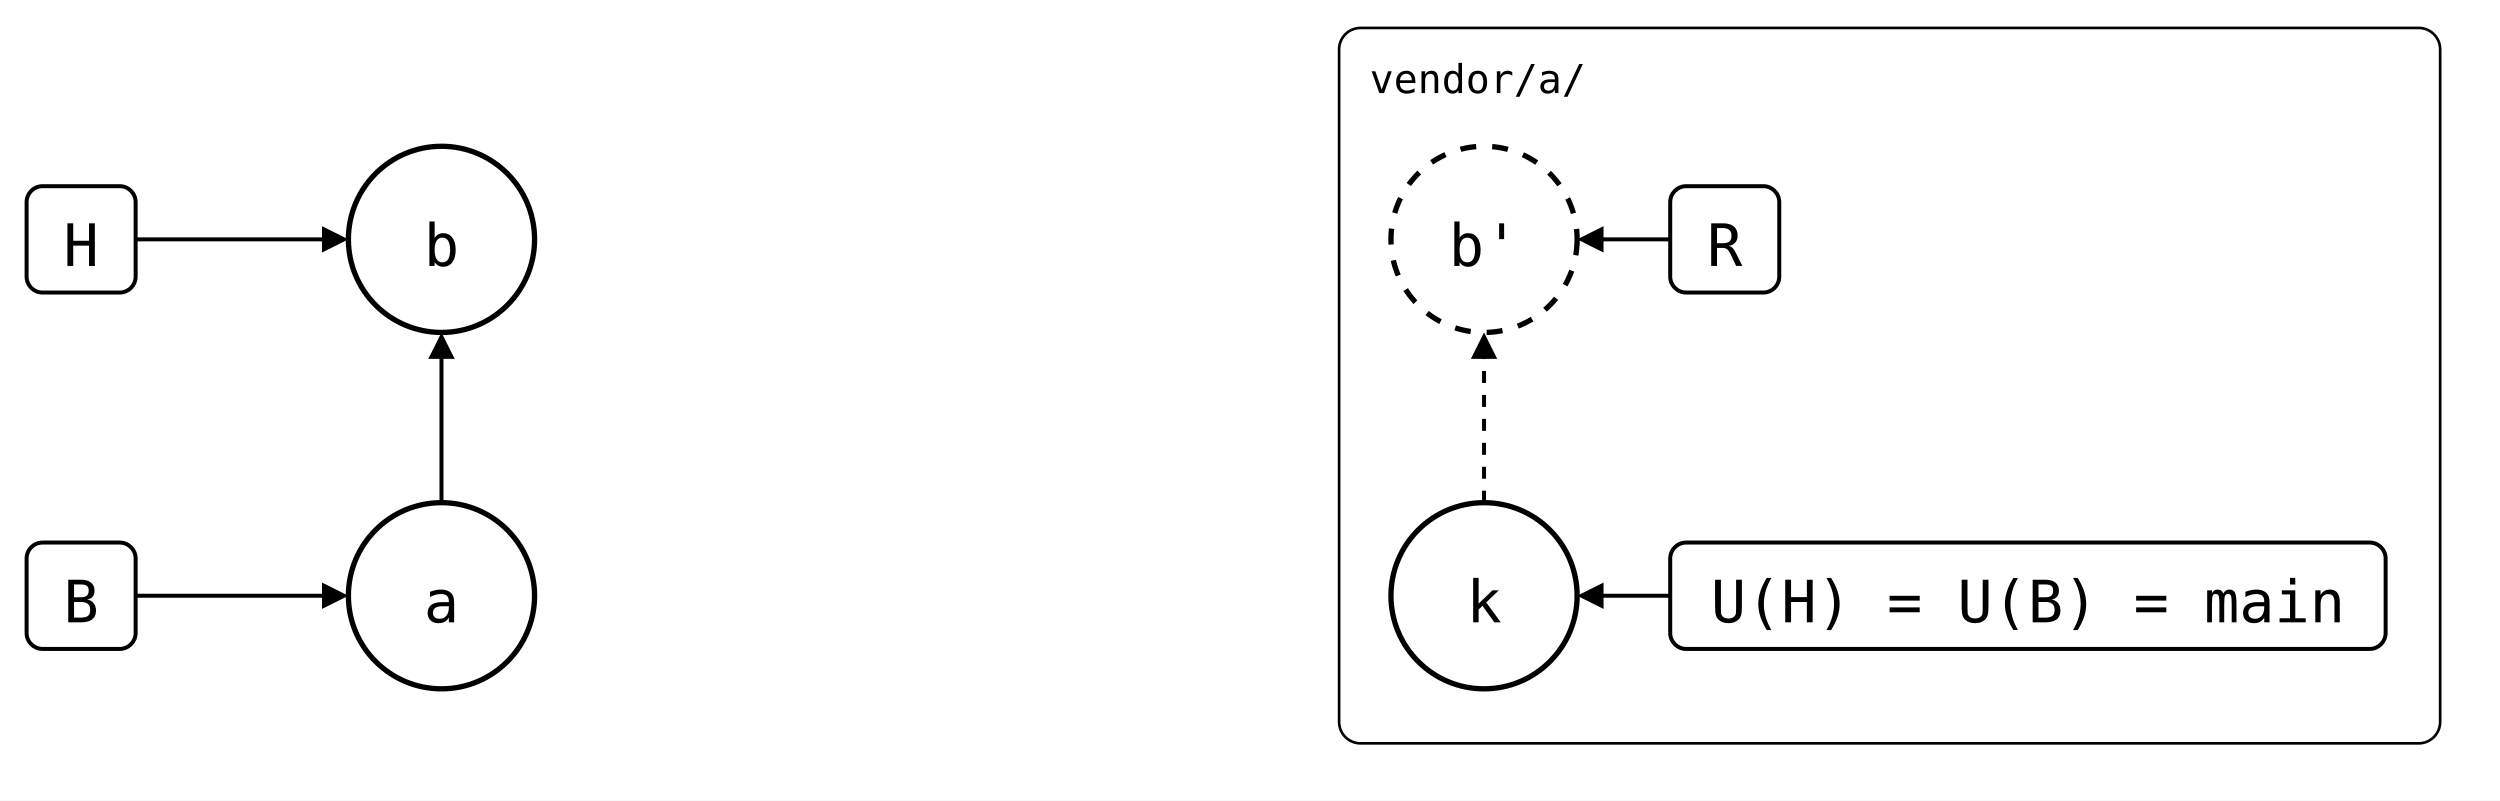
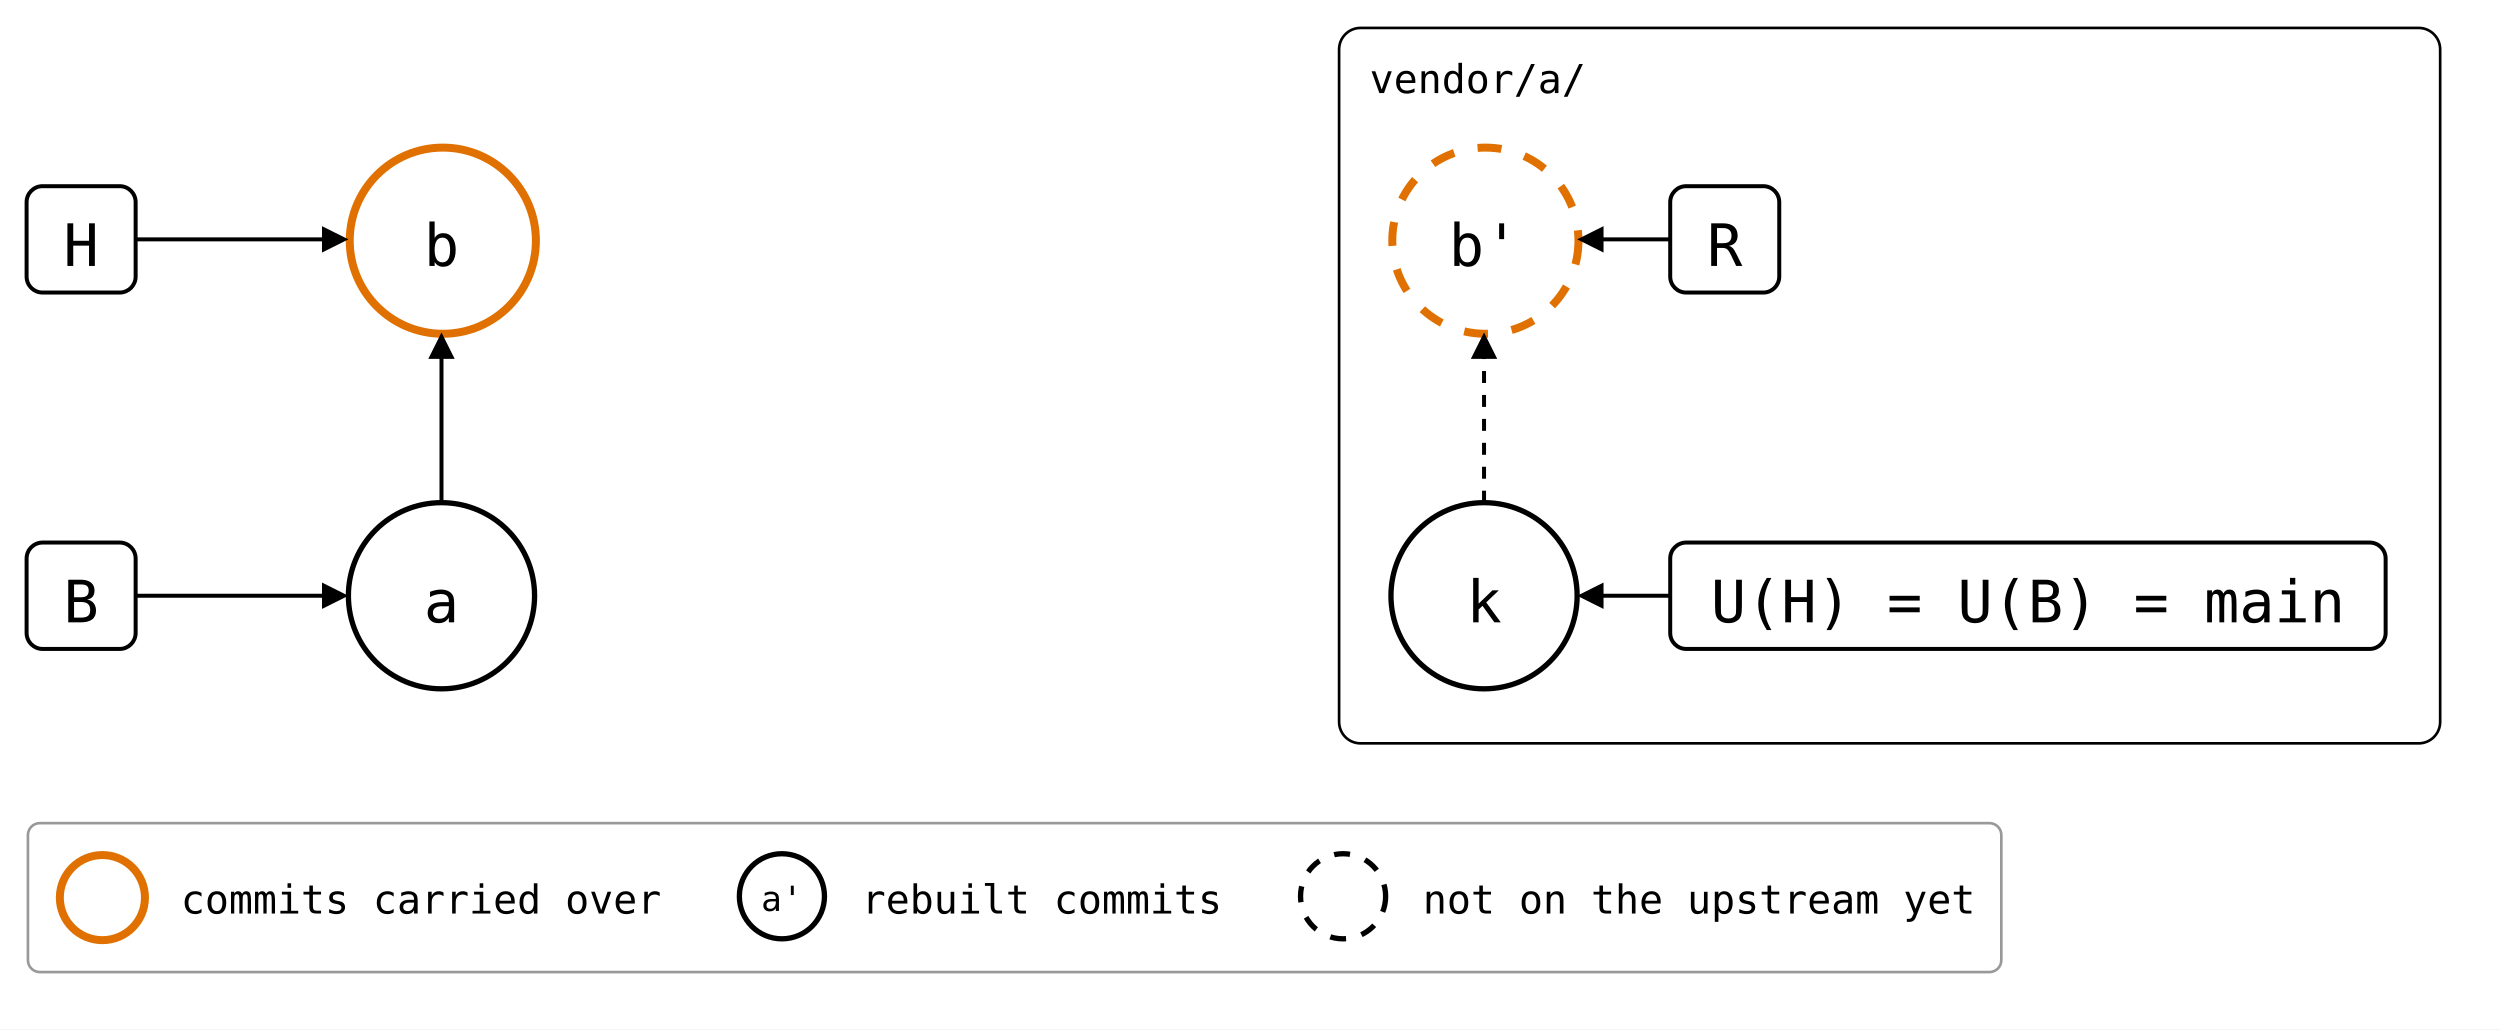
- <svg xmlns="http://www.w3.org/2000/svg" style="background: #ffffff; background-color: light-dark(#ffffff, #121212); color-scheme: light dark;" version="1.1" width="940px" height="301px" viewBox="0 0 940 301" id="ge-svg-Y9thtzAv_x3-XzxBSjoH" content="&lt;mxfile host=&quot;Electron&quot;&gt;&#10;  &lt;diagram name=&quot;feature-branch-from-main&quot; id=&quot;feature-branch-from-main&quot;&gt;&#10;    &lt;mxGraphModel grid=&quot;0&quot; gridSize=&quot;10&quot; guides=&quot;1&quot; tooltips=&quot;1&quot; connect=&quot;1&quot; arrows=&quot;1&quot; fold=&quot;0&quot; page=&quot;0&quot; pageScale=&quot;1&quot; pageWidth=&quot;850&quot; pageHeight=&quot;1100&quot; background=&quot;#ffffff&quot; math=&quot;0&quot; shadow=&quot;0&quot;&gt;&#10;      &lt;root&gt;&#10;        &lt;mxCell id=&quot;0&quot; /&gt;&#10;        &lt;mxCell id=&quot;1&quot; parent=&quot;0&quot; /&gt;&#10;        &lt;mxCell id=&quot;lane&quot; parent=&quot;1&quot; style=&quot;rounded=1;arcSize=3;fillColor=none;strokeWidth=1;fontSize=15;verticalAlign=top;align=left;spacingLeft=10;spacingTop=4;fontFamily=Roboto Mono,monospace;&quot; value=&quot;vendor/a/&quot; vertex=&quot;1&quot;&gt;&#10;          &lt;mxGeometry height=&quot;269&quot; width=&quot;414&quot; x=&quot;601&quot; y=&quot;29&quot; as=&quot;geometry&quot; /&gt;&#10;        &lt;/mxCell&gt;&#10;        &lt;mxCell id=&quot;a&quot; parent=&quot;1&quot; style=&quot;ellipse;aspect=fixed;strokeWidth=2;fontSize=22;fontFamily=Roboto Mono,monospace;&quot; value=&quot;a&quot; vertex=&quot;1&quot;&gt;&#10;          &lt;mxGeometry height=&quot;70&quot; width=&quot;70&quot; x=&quot;229&quot; y=&quot;208&quot; as=&quot;geometry&quot; /&gt;&#10;        &lt;/mxCell&gt;&#10;        &lt;mxCell id=&quot;b&quot; parent=&quot;1&quot; style=&quot;ellipse;aspect=fixed;strokeWidth=2;fontSize=22;fontFamily=Roboto Mono,monospace;&quot; value=&quot;b&quot; vertex=&quot;1&quot;&gt;&#10;          &lt;mxGeometry height=&quot;70&quot; width=&quot;70&quot; x=&quot;229&quot; y=&quot;74&quot; as=&quot;geometry&quot; /&gt;&#10;        &lt;/mxCell&gt;&#10;        &lt;mxCell id=&quot;k&quot; parent=&quot;1&quot; style=&quot;ellipse;aspect=fixed;strokeWidth=2;fontSize=22;fontFamily=Roboto Mono,monospace;&quot; value=&quot;k&quot; vertex=&quot;1&quot;&gt;&#10;          &lt;mxGeometry height=&quot;70&quot; width=&quot;70&quot; x=&quot;621&quot; y=&quot;208&quot; as=&quot;geometry&quot; /&gt;&#10;        &lt;/mxCell&gt;&#10;        &lt;mxCell id=&quot;b_&quot; parent=&quot;1&quot; style=&quot;ellipse;aspect=fixed;strokeWidth=2;fontSize=22;fontFamily=Roboto Mono,monospace;dashed=1;&quot; value=&quot;b&amp;#39;&quot; vertex=&quot;1&quot;&gt;&#10;          &lt;mxGeometry height=&quot;70&quot; width=&quot;70&quot; x=&quot;621&quot; y=&quot;74&quot; as=&quot;geometry&quot; /&gt;&#10;        &lt;/mxCell&gt;&#10;        &lt;mxCell id=&quot;box0&quot; parent=&quot;1&quot; style=&quot;rounded=1;strokeWidth=1.5;fontSize=22;fontFamily=Roboto Mono,monospace;&quot; value=&quot;H&quot; vertex=&quot;1&quot;&gt;&#10;          &lt;mxGeometry height=&quot;40&quot; width=&quot;41&quot; x=&quot;108&quot; y=&quot;89&quot; as=&quot;geometry&quot; /&gt;&#10;        &lt;/mxCell&gt;&#10;        &lt;mxCell id=&quot;e0&quot; edge=&quot;1&quot; parent=&quot;1&quot; source=&quot;box0&quot; style=&quot;endArrow=block;endFill=1;html=1;strokeWidth=1.5;rounded=0;&quot; target=&quot;b&quot;&gt;&#10;          &lt;mxGeometry relative=&quot;1&quot; as=&quot;geometry&quot; /&gt;&#10;        &lt;/mxCell&gt;&#10;        &lt;mxCell id=&quot;box1&quot; parent=&quot;1&quot; style=&quot;rounded=1;strokeWidth=1.5;fontSize=22;fontFamily=Roboto Mono,monospace;&quot; value=&quot;B&quot; vertex=&quot;1&quot;&gt;&#10;          &lt;mxGeometry height=&quot;40&quot; width=&quot;41&quot; x=&quot;108&quot; y=&quot;223&quot; as=&quot;geometry&quot; /&gt;&#10;        &lt;/mxCell&gt;&#10;        &lt;mxCell id=&quot;e1&quot; edge=&quot;1&quot; parent=&quot;1&quot; source=&quot;box1&quot; style=&quot;endArrow=block;endFill=1;html=1;strokeWidth=1.5;rounded=0;&quot; target=&quot;a&quot;&gt;&#10;          &lt;mxGeometry relative=&quot;1&quot; as=&quot;geometry&quot; /&gt;&#10;        &lt;/mxCell&gt;&#10;        &lt;mxCell id=&quot;box2&quot; parent=&quot;1&quot; style=&quot;rounded=1;strokeWidth=1.5;fontSize=22;fontFamily=Roboto Mono,monospace;&quot; value=&quot;U(H) = U(B) = main&quot; vertex=&quot;1&quot;&gt;&#10;          &lt;mxGeometry height=&quot;40&quot; width=&quot;269&quot; x=&quot;726&quot; y=&quot;223&quot; as=&quot;geometry&quot; /&gt;&#10;        &lt;/mxCell&gt;&#10;        &lt;mxCell id=&quot;e2&quot; edge=&quot;1&quot; parent=&quot;1&quot; source=&quot;box2&quot; style=&quot;endArrow=block;endFill=1;html=1;strokeWidth=1.5;rounded=0;&quot; target=&quot;k&quot;&gt;&#10;          &lt;mxGeometry relative=&quot;1&quot; as=&quot;geometry&quot; /&gt;&#10;        &lt;/mxCell&gt;&#10;        &lt;mxCell id=&quot;box3&quot; parent=&quot;1&quot; style=&quot;rounded=1;strokeWidth=1.5;fontSize=22;fontFamily=Roboto Mono,monospace;&quot; value=&quot;R&quot; vertex=&quot;1&quot;&gt;&#10;          &lt;mxGeometry height=&quot;40&quot; width=&quot;41&quot; x=&quot;726&quot; y=&quot;89&quot; as=&quot;geometry&quot; /&gt;&#10;        &lt;/mxCell&gt;&#10;        &lt;mxCell id=&quot;e3&quot; edge=&quot;1&quot; parent=&quot;1&quot; source=&quot;box3&quot; style=&quot;endArrow=block;endFill=1;html=1;strokeWidth=1.5;rounded=0;&quot; target=&quot;b_&quot;&gt;&#10;          &lt;mxGeometry relative=&quot;1&quot; as=&quot;geometry&quot; /&gt;&#10;        &lt;/mxCell&gt;&#10;        &lt;mxCell id=&quot;e4&quot; edge=&quot;1&quot; parent=&quot;1&quot; source=&quot;a&quot; style=&quot;endArrow=block;endFill=1;html=1;strokeWidth=1.5;rounded=0;&quot; target=&quot;b&quot;&gt;&#10;          &lt;mxGeometry relative=&quot;1&quot; as=&quot;geometry&quot; /&gt;&#10;        &lt;/mxCell&gt;&#10;        &lt;mxCell id=&quot;e5&quot; edge=&quot;1&quot; parent=&quot;1&quot; source=&quot;k&quot; style=&quot;endArrow=block;endFill=1;html=1;strokeWidth=1.5;rounded=0;dashed=1;&quot; target=&quot;b_&quot;&gt;&#10;          &lt;mxGeometry relative=&quot;1&quot; as=&quot;geometry&quot; /&gt;&#10;        &lt;/mxCell&gt;&#10;      &lt;/root&gt;&#10;    &lt;/mxGraphModel&gt;&#10;  &lt;/diagram&gt;&#10;&lt;/mxfile&gt;&#10;">
-   <style type="text/css">@supports (color: light-dark(#000, #fff)) { #ge-svg-Y9thtzAv_x3-XzxBSjoH { --ge-adaptive-bg: light-dark(#ffffff, var(--ge-dark-color, #121212)); } }</style>
+ <svg xmlns="http://www.w3.org/2000/svg" style="background: #ffffff; background-color: light-dark(#ffffff, #121212); color-scheme: light dark;" version="1.1" width="940px" height="387px" viewBox="0 0 940 387" id="ge-svg-Wd2hbKtOLn8FSQrNa6Vp" content="&lt;mxfile host=&quot;Electron&quot;&gt;&#10;  &lt;diagram name=&quot;feature-branch-from-main&quot; id=&quot;feature-branch-from-main&quot;&gt;&#10;    &lt;mxGraphModel grid=&quot;0&quot; gridSize=&quot;10&quot; guides=&quot;1&quot; tooltips=&quot;1&quot; connect=&quot;1&quot; arrows=&quot;1&quot; fold=&quot;0&quot; page=&quot;0&quot; pageScale=&quot;1&quot; pageWidth=&quot;850&quot; pageHeight=&quot;1100&quot; background=&quot;#ffffff&quot; math=&quot;0&quot; shadow=&quot;0&quot;&gt;&#10;      &lt;root&gt;&#10;        &lt;mxCell id=&quot;0&quot; /&gt;&#10;        &lt;mxCell id=&quot;1&quot; parent=&quot;0&quot; /&gt;&#10;        &lt;mxCell id=&quot;lane&quot; parent=&quot;1&quot; style=&quot;rounded=1;arcSize=3;fillColor=none;strokeWidth=1;fontSize=15;verticalAlign=top;align=left;spacingLeft=10;spacingTop=4;fontFamily=Roboto Mono,monospace;&quot; value=&quot;vendor/a/&quot; vertex=&quot;1&quot;&gt;&#10;          &lt;mxGeometry height=&quot;269&quot; width=&quot;414&quot; x=&quot;601&quot; y=&quot;29&quot; as=&quot;geometry&quot; /&gt;&#10;        &lt;/mxCell&gt;&#10;        &lt;mxCell id=&quot;a&quot; parent=&quot;1&quot; style=&quot;ellipse;aspect=fixed;strokeWidth=2;fontSize=22;fontFamily=Roboto Mono,monospace;&quot; value=&quot;a&quot; vertex=&quot;1&quot;&gt;&#10;          &lt;mxGeometry height=&quot;70&quot; width=&quot;70&quot; x=&quot;229&quot; y=&quot;208&quot; as=&quot;geometry&quot; /&gt;&#10;        &lt;/mxCell&gt;&#10;        &lt;mxCell id=&quot;b&quot; parent=&quot;1&quot; style=&quot;ellipse;aspect=fixed;fontSize=22;fontFamily=Roboto Mono,monospace;strokeColor=#E07000;strokeWidth=3;&quot; value=&quot;b&quot; vertex=&quot;1&quot;&gt;&#10;          &lt;mxGeometry height=&quot;70&quot; width=&quot;70&quot; x=&quot;229&quot; y=&quot;74&quot; as=&quot;geometry&quot; /&gt;&#10;        &lt;/mxCell&gt;&#10;        &lt;mxCell id=&quot;k&quot; parent=&quot;1&quot; style=&quot;ellipse;aspect=fixed;strokeWidth=2;fontSize=22;fontFamily=Roboto Mono,monospace;&quot; value=&quot;k&quot; vertex=&quot;1&quot;&gt;&#10;          &lt;mxGeometry height=&quot;70&quot; width=&quot;70&quot; x=&quot;621&quot; y=&quot;208&quot; as=&quot;geometry&quot; /&gt;&#10;        &lt;/mxCell&gt;&#10;        &lt;mxCell id=&quot;b_&quot; parent=&quot;1&quot; style=&quot;ellipse;aspect=fixed;fontSize=22;fontFamily=Roboto Mono,monospace;dashed=1;strokeColor=#E07000;strokeWidth=3;&quot; value=&quot;b&amp;#39;&quot; vertex=&quot;1&quot;&gt;&#10;          &lt;mxGeometry height=&quot;70&quot; width=&quot;70&quot; x=&quot;621&quot; y=&quot;74&quot; as=&quot;geometry&quot; /&gt;&#10;        &lt;/mxCell&gt;&#10;        &lt;mxCell id=&quot;box0&quot; parent=&quot;1&quot; style=&quot;rounded=1;strokeWidth=1.5;fontSize=22;fontFamily=Roboto Mono,monospace;&quot; value=&quot;H&quot; vertex=&quot;1&quot;&gt;&#10;          &lt;mxGeometry height=&quot;40&quot; width=&quot;41&quot; x=&quot;108&quot; y=&quot;89&quot; as=&quot;geometry&quot; /&gt;&#10;        &lt;/mxCell&gt;&#10;        &lt;mxCell id=&quot;e0&quot; edge=&quot;1&quot; parent=&quot;1&quot; source=&quot;box0&quot; style=&quot;endArrow=block;endFill=1;html=1;strokeWidth=1.5;rounded=0;&quot; target=&quot;b&quot;&gt;&#10;          &lt;mxGeometry relative=&quot;1&quot; as=&quot;geometry&quot; /&gt;&#10;        &lt;/mxCell&gt;&#10;        &lt;mxCell id=&quot;box1&quot; parent=&quot;1&quot; style=&quot;rounded=1;strokeWidth=1.5;fontSize=22;fontFamily=Roboto Mono,monospace;&quot; value=&quot;B&quot; vertex=&quot;1&quot;&gt;&#10;          &lt;mxGeometry height=&quot;40&quot; width=&quot;41&quot; x=&quot;108&quot; y=&quot;223&quot; as=&quot;geometry&quot; /&gt;&#10;        &lt;/mxCell&gt;&#10;        &lt;mxCell id=&quot;e1&quot; edge=&quot;1&quot; parent=&quot;1&quot; source=&quot;box1&quot; style=&quot;endArrow=block;endFill=1;html=1;strokeWidth=1.5;rounded=0;&quot; target=&quot;a&quot;&gt;&#10;          &lt;mxGeometry relative=&quot;1&quot; as=&quot;geometry&quot; /&gt;&#10;        &lt;/mxCell&gt;&#10;        &lt;mxCell id=&quot;box2&quot; parent=&quot;1&quot; style=&quot;rounded=1;strokeWidth=1.5;fontSize=22;fontFamily=Roboto Mono,monospace;&quot; value=&quot;U(H) = U(B) = main&quot; vertex=&quot;1&quot;&gt;&#10;          &lt;mxGeometry height=&quot;40&quot; width=&quot;269&quot; x=&quot;726&quot; y=&quot;223&quot; as=&quot;geometry&quot; /&gt;&#10;        &lt;/mxCell&gt;&#10;        &lt;mxCell id=&quot;e2&quot; edge=&quot;1&quot; parent=&quot;1&quot; source=&quot;box2&quot; style=&quot;endArrow=block;endFill=1;html=1;strokeWidth=1.5;rounded=0;&quot; target=&quot;k&quot;&gt;&#10;          &lt;mxGeometry relative=&quot;1&quot; as=&quot;geometry&quot; /&gt;&#10;        &lt;/mxCell&gt;&#10;        &lt;mxCell id=&quot;box3&quot; parent=&quot;1&quot; style=&quot;rounded=1;strokeWidth=1.5;fontSize=22;fontFamily=Roboto Mono,monospace;&quot; value=&quot;R&quot; vertex=&quot;1&quot;&gt;&#10;          &lt;mxGeometry height=&quot;40&quot; width=&quot;41&quot; x=&quot;726&quot; y=&quot;89&quot; as=&quot;geometry&quot; /&gt;&#10;        &lt;/mxCell&gt;&#10;        &lt;mxCell id=&quot;e3&quot; edge=&quot;1&quot; parent=&quot;1&quot; source=&quot;box3&quot; style=&quot;endArrow=block;endFill=1;html=1;strokeWidth=1.5;rounded=0;&quot; target=&quot;b_&quot;&gt;&#10;          &lt;mxGeometry relative=&quot;1&quot; as=&quot;geometry&quot; /&gt;&#10;        &lt;/mxCell&gt;&#10;        &lt;mxCell id=&quot;e4&quot; edge=&quot;1&quot; parent=&quot;1&quot; source=&quot;a&quot; style=&quot;endArrow=block;endFill=1;html=1;strokeWidth=1.5;rounded=0;&quot; target=&quot;b&quot;&gt;&#10;          &lt;mxGeometry relative=&quot;1&quot; as=&quot;geometry&quot; /&gt;&#10;        &lt;/mxCell&gt;&#10;        &lt;mxCell id=&quot;e5&quot; edge=&quot;1&quot; parent=&quot;1&quot; source=&quot;k&quot; style=&quot;endArrow=block;endFill=1;html=1;strokeWidth=1.5;rounded=0;dashed=1;&quot; target=&quot;b_&quot;&gt;&#10;          &lt;mxGeometry relative=&quot;1&quot; as=&quot;geometry&quot; /&gt;&#10;        &lt;/mxCell&gt;&#10;        &lt;mxCell id=&quot;legend&quot; parent=&quot;1&quot; style=&quot;rounded=1;arcSize=8;fillColor=none;strokeColor=#999999;strokeWidth=1;legend=1;&quot; value=&quot;&quot; vertex=&quot;1&quot;&gt;&#10;          &lt;mxGeometry height=&quot;56&quot; width=&quot;742&quot; x=&quot;108&quot; y=&quot;328&quot; as=&quot;geometry&quot; /&gt;&#10;        &lt;/mxCell&gt;&#10;        &lt;mxCell id=&quot;legend_orange&quot; parent=&quot;legend&quot; style=&quot;ellipse;aspect=fixed;fontSize=13;fontFamily=Roboto Mono,monospace;strokeColor=#E07000;strokeWidth=3;&quot; value=&quot;&quot; vertex=&quot;1&quot;&gt;&#10;          &lt;mxGeometry height=&quot;32&quot; width=&quot;32&quot; x=&quot;12&quot; y=&quot;12&quot; as=&quot;geometry&quot; /&gt;&#10;        &lt;/mxCell&gt;&#10;        &lt;mxCell id=&quot;legend_orange_text&quot; parent=&quot;legend&quot; style=&quot;text;align=left;verticalAlign=middle;fontSize=15;fontFamily=Roboto Mono,monospace;&quot; value=&quot;commits carried over&quot; vertex=&quot;1&quot;&gt;&#10;          &lt;mxGeometry height=&quot;32&quot; width=&quot;180&quot; x=&quot;56&quot; y=&quot;12&quot; as=&quot;geometry&quot; /&gt;&#10;        &lt;/mxCell&gt;&#10;        &lt;mxCell id=&quot;legend_prime&quot; parent=&quot;legend&quot; style=&quot;ellipse;aspect=fixed;fontSize=13;fontFamily=Roboto Mono,monospace;strokeWidth=2;&quot; value=&quot;a&amp;#39;&quot; vertex=&quot;1&quot;&gt;&#10;          &lt;mxGeometry height=&quot;32&quot; width=&quot;32&quot; x=&quot;268&quot; y=&quot;12&quot; as=&quot;geometry&quot; /&gt;&#10;        &lt;/mxCell&gt;&#10;        &lt;mxCell id=&quot;legend_prime_text&quot; parent=&quot;legend&quot; style=&quot;text;align=left;verticalAlign=middle;fontSize=15;fontFamily=Roboto Mono,monospace;&quot; value=&quot;rebuilt commits&quot; vertex=&quot;1&quot;&gt;&#10;          &lt;mxGeometry height=&quot;32&quot; width=&quot;135&quot; x=&quot;312&quot; y=&quot;12&quot; as=&quot;geometry&quot; /&gt;&#10;        &lt;/mxCell&gt;&#10;        &lt;mxCell id=&quot;legend_dashed&quot; parent=&quot;legend&quot; style=&quot;ellipse;aspect=fixed;fontSize=13;fontFamily=Roboto Mono,monospace;strokeWidth=2;dashed=1;&quot; value=&quot;&quot; vertex=&quot;1&quot;&gt;&#10;          &lt;mxGeometry height=&quot;32&quot; width=&quot;32&quot; x=&quot;479&quot; y=&quot;12&quot; as=&quot;geometry&quot; /&gt;&#10;        &lt;/mxCell&gt;&#10;        &lt;mxCell id=&quot;legend_dashed_text&quot; parent=&quot;legend&quot; style=&quot;text;align=left;verticalAlign=middle;fontSize=15;fontFamily=Roboto Mono,monospace;&quot; value=&quot;not on the upstream yet&quot; vertex=&quot;1&quot;&gt;&#10;          &lt;mxGeometry height=&quot;32&quot; width=&quot;207&quot; x=&quot;523&quot; y=&quot;12&quot; as=&quot;geometry&quot; /&gt;&#10;        &lt;/mxCell&gt;&#10;      &lt;/root&gt;&#10;    &lt;/mxGraphModel&gt;&#10;  &lt;/diagram&gt;&#10;&lt;/mxfile&gt;&#10;">
+   <style type="text/css">@supports (color: light-dark(#000, #fff)) { #ge-svg-Wd2hbKtOLn8FSQrNa6Vp { --ge-adaptive-bg: light-dark(#ffffff, var(--ge-dark-color, #121212)); } }</style>
  <defs />
  <rect fill="#ffffff" width="100%" height="100%" x="0" y="0" style="fill: light-dark(rgb(255, 255, 255), rgb(18, 18, 18));" />
  <g>
    <g data-cell-id="0">
      <g data-cell-id="1">
        <g data-cell-id="lane">
          <g transform="translate(0.5,0.5)">
            <rect x="503" y="10" width="414" height="269" rx="8.07" ry="8.07" fill="none" stroke="#000000" pointer-events="all" style="stroke: light-dark(rgb(0, 0, 0), rgb(255, 255, 255));" />
          </g>
          <g>
            <g fill="#000000" font-family="'Roboto Mono', monospace" text-anchor="start" font-size="15px" style="fill: light-dark(rgb(0, 0, 0), rgb(255, 255, 255));">
              <text x="515" y="35">vendor/a/</text>
            </g>
          </g>
        </g>
        <g data-cell-id="a">
          <g>
            <ellipse cx="166" cy="224" rx="35" ry="35" fill="#ffffff" stroke="#000000" stroke-width="2" pointer-events="all" style="fill: var(--ge-adaptive-bg, #ffffff); stroke: light-dark(rgb(0, 0, 0), rgb(255, 255, 255));" />
          </g>
          <g>
            <g fill="#000000" font-family="'Roboto Mono', monospace" text-anchor="middle" font-size="22px" style="fill: light-dark(rgb(0, 0, 0), rgb(255, 255, 255));">
              <text x="166" y="234">a</text>
            </g>
          </g>
        </g>
        <g data-cell-id="b">
-           <g>
-             <ellipse cx="166" cy="90" rx="35" ry="35" fill="#ffffff" stroke="#000000" stroke-width="2" pointer-events="all" style="fill: var(--ge-adaptive-bg, #ffffff); stroke: light-dark(rgb(0, 0, 0), rgb(255, 255, 255));" />
+           <g transform="translate(0.5,0.5)">
+             <ellipse cx="166" cy="90" rx="35" ry="35" fill="#ffffff" stroke="#e07000" stroke-width="3" pointer-events="all" style="fill: var(--ge-adaptive-bg, #ffffff); stroke: light-dark(rgb(224, 112, 0), rgb(210, 114, 18));" />
          </g>
          <g>
            <g fill="#000000" font-family="'Roboto Mono', monospace" text-anchor="middle" font-size="22px" style="fill: light-dark(rgb(0, 0, 0), rgb(255, 255, 255));">
              <text x="166" y="100">b</text>
            </g>
          </g>
        </g>
        <g data-cell-id="k">
          <g>
            <ellipse cx="558" cy="224" rx="35" ry="35" fill="#ffffff" stroke="#000000" stroke-width="2" pointer-events="all" style="fill: var(--ge-adaptive-bg, #ffffff); stroke: light-dark(rgb(0, 0, 0), rgb(255, 255, 255));" />
          </g>
          <g>
            <g fill="#000000" font-family="'Roboto Mono', monospace" text-anchor="middle" font-size="22px" style="fill: light-dark(rgb(0, 0, 0), rgb(255, 255, 255));">
              <text x="558" y="234">k</text>
            </g>
          </g>
        </g>
        <g data-cell-id="b_">
-           <g>
-             <ellipse cx="558" cy="90" rx="35" ry="35" fill="#ffffff" stroke="#000000" stroke-width="2" stroke-dasharray="6 6" pointer-events="all" style="fill: var(--ge-adaptive-bg, #ffffff); stroke: light-dark(rgb(0, 0, 0), rgb(255, 255, 255));" />
+           <g transform="translate(0.5,0.5)">
+             <ellipse cx="558" cy="90" rx="35" ry="35" fill="#ffffff" stroke="#e07000" stroke-width="3" stroke-dasharray="9 9" pointer-events="all" style="fill: var(--ge-adaptive-bg, #ffffff); stroke: light-dark(rgb(224, 112, 0), rgb(210, 114, 18));" />
          </g>
          <g>
            <g fill="#000000" font-family="'Roboto Mono', monospace" text-anchor="middle" font-size="22px" style="fill: light-dark(rgb(0, 0, 0), rgb(255, 255, 255));">
              <text x="558" y="100">b'</text>
            </g>
          </g>
        </g>
        <g data-cell-id="box0">
          <g>
            <rect x="10" y="70" width="41" height="40" rx="6" ry="6" fill="#ffffff" stroke="#000000" stroke-width="1.5" pointer-events="all" style="fill: var(--ge-adaptive-bg, #ffffff); stroke: light-dark(rgb(0, 0, 0), rgb(255, 255, 255));" />
          </g>
          <g>
            <g fill="#000000" font-family="'Roboto Mono', monospace" text-anchor="middle" font-size="22px" style="fill: light-dark(rgb(0, 0, 0), rgb(255, 255, 255));">
              <text x="30.5" y="100">H</text>
            </g>
          </g>
        </g>
        <g data-cell-id="e0">
          <g>
            <path d="M 51 90 L 121.82 90" fill="none" stroke="#000000" stroke-width="1.5" stroke-miterlimit="10" pointer-events="stroke" style="stroke: light-dark(rgb(0, 0, 0), rgb(255, 255, 255));" />
            <path d="M 129.32 90 L 121.82 93.75 L 121.82 86.25 Z" fill="#000000" stroke="#000000" stroke-width="1.5" stroke-miterlimit="10" pointer-events="all" style="fill: light-dark(rgb(0, 0, 0), rgb(255, 255, 255)); stroke: light-dark(rgb(0, 0, 0), rgb(255, 255, 255));" />
          </g>
        </g>
        <g data-cell-id="box1">
          <g>
            <rect x="10" y="204" width="41" height="40" rx="6" ry="6" fill="#ffffff" stroke="#000000" stroke-width="1.5" pointer-events="all" style="fill: var(--ge-adaptive-bg, #ffffff); stroke: light-dark(rgb(0, 0, 0), rgb(255, 255, 255));" />
          </g>
          <g>
            <g fill="#000000" font-family="'Roboto Mono', monospace" text-anchor="middle" font-size="22px" style="fill: light-dark(rgb(0, 0, 0), rgb(255, 255, 255));">
              <text x="30.5" y="234">B</text>
            </g>
          </g>
        </g>
        <g data-cell-id="e1">
          <g>
            <path d="M 51 224 L 121.82 224" fill="none" stroke="#000000" stroke-width="1.5" stroke-miterlimit="10" pointer-events="stroke" style="stroke: light-dark(rgb(0, 0, 0), rgb(255, 255, 255));" />
            <path d="M 129.32 224 L 121.82 227.75 L 121.82 220.25 Z" fill="#000000" stroke="#000000" stroke-width="1.5" stroke-miterlimit="10" pointer-events="all" style="fill: light-dark(rgb(0, 0, 0), rgb(255, 255, 255)); stroke: light-dark(rgb(0, 0, 0), rgb(255, 255, 255));" />
          </g>
        </g>
        <g data-cell-id="box2">
          <g>
            <rect x="628" y="204" width="269" height="40" rx="6" ry="6" fill="#ffffff" stroke="#000000" stroke-width="1.5" pointer-events="all" style="fill: var(--ge-adaptive-bg, #ffffff); stroke: light-dark(rgb(0, 0, 0), rgb(255, 255, 255));" />
          </g>
          <g>
            <g fill="#000000" font-family="'Roboto Mono', monospace" text-anchor="middle" font-size="22px" style="fill: light-dark(rgb(0, 0, 0), rgb(255, 255, 255));">
              <text x="762.5" y="234">U(H) = U(B) = main</text>
            </g>
          </g>
        </g>
        <g data-cell-id="e2">
          <g>
            <path d="M 628 224 L 602.18 224" fill="none" stroke="#000000" stroke-width="1.5" stroke-miterlimit="10" pointer-events="stroke" style="stroke: light-dark(rgb(0, 0, 0), rgb(255, 255, 255));" />
            <path d="M 594.68 224 L 602.18 220.25 L 602.18 227.75 Z" fill="#000000" stroke="#000000" stroke-width="1.5" stroke-miterlimit="10" pointer-events="all" style="fill: light-dark(rgb(0, 0, 0), rgb(255, 255, 255)); stroke: light-dark(rgb(0, 0, 0), rgb(255, 255, 255));" />
          </g>
        </g>
        <g data-cell-id="box3">
          <g>
            <rect x="628" y="70" width="41" height="40" rx="6" ry="6" fill="#ffffff" stroke="#000000" stroke-width="1.5" pointer-events="all" style="fill: var(--ge-adaptive-bg, #ffffff); stroke: light-dark(rgb(0, 0, 0), rgb(255, 255, 255));" />
          </g>
          <g>
            <g fill="#000000" font-family="'Roboto Mono', monospace" text-anchor="middle" font-size="22px" style="fill: light-dark(rgb(0, 0, 0), rgb(255, 255, 255));">
              <text x="648.5" y="100">R</text>
            </g>
          </g>
        </g>
        <g data-cell-id="e3">
          <g>
            <path d="M 628 90 L 602.18 90" fill="none" stroke="#000000" stroke-width="1.5" stroke-miterlimit="10" pointer-events="stroke" style="stroke: light-dark(rgb(0, 0, 0), rgb(255, 255, 255));" />
            <path d="M 594.68 90 L 602.18 86.25 L 602.18 93.75 Z" fill="#000000" stroke="#000000" stroke-width="1.5" stroke-miterlimit="10" pointer-events="all" style="fill: light-dark(rgb(0, 0, 0), rgb(255, 255, 255)); stroke: light-dark(rgb(0, 0, 0), rgb(255, 255, 255));" />
          </g>
        </g>
        <g data-cell-id="e4">
          <g>
            <path d="M 166 189 L 166 134.18" fill="none" stroke="#000000" stroke-width="1.5" stroke-miterlimit="10" pointer-events="stroke" style="stroke: light-dark(rgb(0, 0, 0), rgb(255, 255, 255));" />
            <path d="M 166 126.68 L 169.75 134.18 L 162.25 134.18 Z" fill="#000000" stroke="#000000" stroke-width="1.5" stroke-miterlimit="10" pointer-events="all" style="fill: light-dark(rgb(0, 0, 0), rgb(255, 255, 255)); stroke: light-dark(rgb(0, 0, 0), rgb(255, 255, 255));" />
          </g>
        </g>
        <g data-cell-id="e5">
          <g>
            <path d="M 558 189 L 558 134.18" fill="none" stroke="#000000" stroke-width="1.5" stroke-miterlimit="10" stroke-dasharray="4.5 4.5" pointer-events="stroke" style="stroke: light-dark(rgb(0, 0, 0), rgb(255, 255, 255));" />
            <path d="M 558 126.68 L 561.75 134.18 L 554.25 134.18 Z" fill="#000000" stroke="#000000" stroke-width="1.5" stroke-miterlimit="10" pointer-events="all" style="fill: light-dark(rgb(0, 0, 0), rgb(255, 255, 255)); stroke: light-dark(rgb(0, 0, 0), rgb(255, 255, 255));" />
          </g>
        </g>
+         <g data-cell-id="legend">
+           <g transform="translate(0.5,0.5)">
+             <rect x="10" y="309" width="742" height="56" rx="4.48" ry="4.48" fill="none" stroke="#999999" pointer-events="all" style="stroke: light-dark(rgb(153, 153, 153), rgb(106, 106, 106));" />
+           </g>
+           <g data-cell-id="legend_orange">
+             <g transform="translate(0.5,0.5)">
+               <ellipse cx="38" cy="337" rx="16" ry="16" fill="#ffffff" stroke="#e07000" stroke-width="3" pointer-events="all" style="fill: var(--ge-adaptive-bg, #ffffff); stroke: light-dark(rgb(224, 112, 0), rgb(210, 114, 18));" />
+             </g>
+           </g>
+           <g data-cell-id="legend_orange_text">
+             <g>
+               <rect x="66" y="321" width="180" height="32" fill="none" stroke="none" pointer-events="all" />
+             </g>
+             <g>
+               <g fill="#000000" font-family="'Roboto Mono', monospace" text-anchor="start" font-size="15px" style="fill: light-dark(rgb(0, 0, 0), rgb(255, 255, 255));">
+                 <text x="68" y="343.5">commits carried over</text>
+               </g>
+             </g>
+           </g>
+           <g data-cell-id="legend_prime">
+             <g>
+               <ellipse cx="294" cy="337" rx="16" ry="16" fill="#ffffff" stroke="#000000" stroke-width="2" pointer-events="all" style="fill: var(--ge-adaptive-bg, #ffffff); stroke: light-dark(rgb(0, 0, 0), rgb(255, 255, 255));" />
+             </g>
+             <g>
+               <g fill="#000000" font-family="'Roboto Mono', monospace" text-anchor="middle" font-size="13px" style="fill: light-dark(rgb(0, 0, 0), rgb(255, 255, 255));">
+                 <text x="294" y="342.5">a'</text>
+               </g>
+             </g>
+           </g>
+           <g data-cell-id="legend_prime_text">
+             <g>
+               <rect x="322" y="321" width="135" height="32" fill="none" stroke="none" pointer-events="all" />
+             </g>
+             <g>
+               <g fill="#000000" font-family="'Roboto Mono', monospace" text-anchor="start" font-size="15px" style="fill: light-dark(rgb(0, 0, 0), rgb(255, 255, 255));">
+                 <text x="324" y="343.5">rebuilt commits</text>
+               </g>
+             </g>
+           </g>
+           <g data-cell-id="legend_dashed">
+             <g>
+               <ellipse cx="505" cy="337" rx="16" ry="16" fill="#ffffff" stroke="#000000" stroke-width="2" stroke-dasharray="6 6" pointer-events="all" style="fill: var(--ge-adaptive-bg, #ffffff); stroke: light-dark(rgb(0, 0, 0), rgb(255, 255, 255));" />
+             </g>
+           </g>
+           <g data-cell-id="legend_dashed_text">
+             <g>
+               <rect x="533" y="321" width="207" height="32" fill="none" stroke="none" pointer-events="all" />
+             </g>
+             <g>
+               <g fill="#000000" font-family="'Roboto Mono', monospace" text-anchor="start" font-size="15px" style="fill: light-dark(rgb(0, 0, 0), rgb(255, 255, 255));">
+                 <text x="535" y="343.5">not on the upstream yet</text>
+               </g>
+             </g>
+           </g>
+         </g>
      </g>
    </g>
  </g>
</svg>
